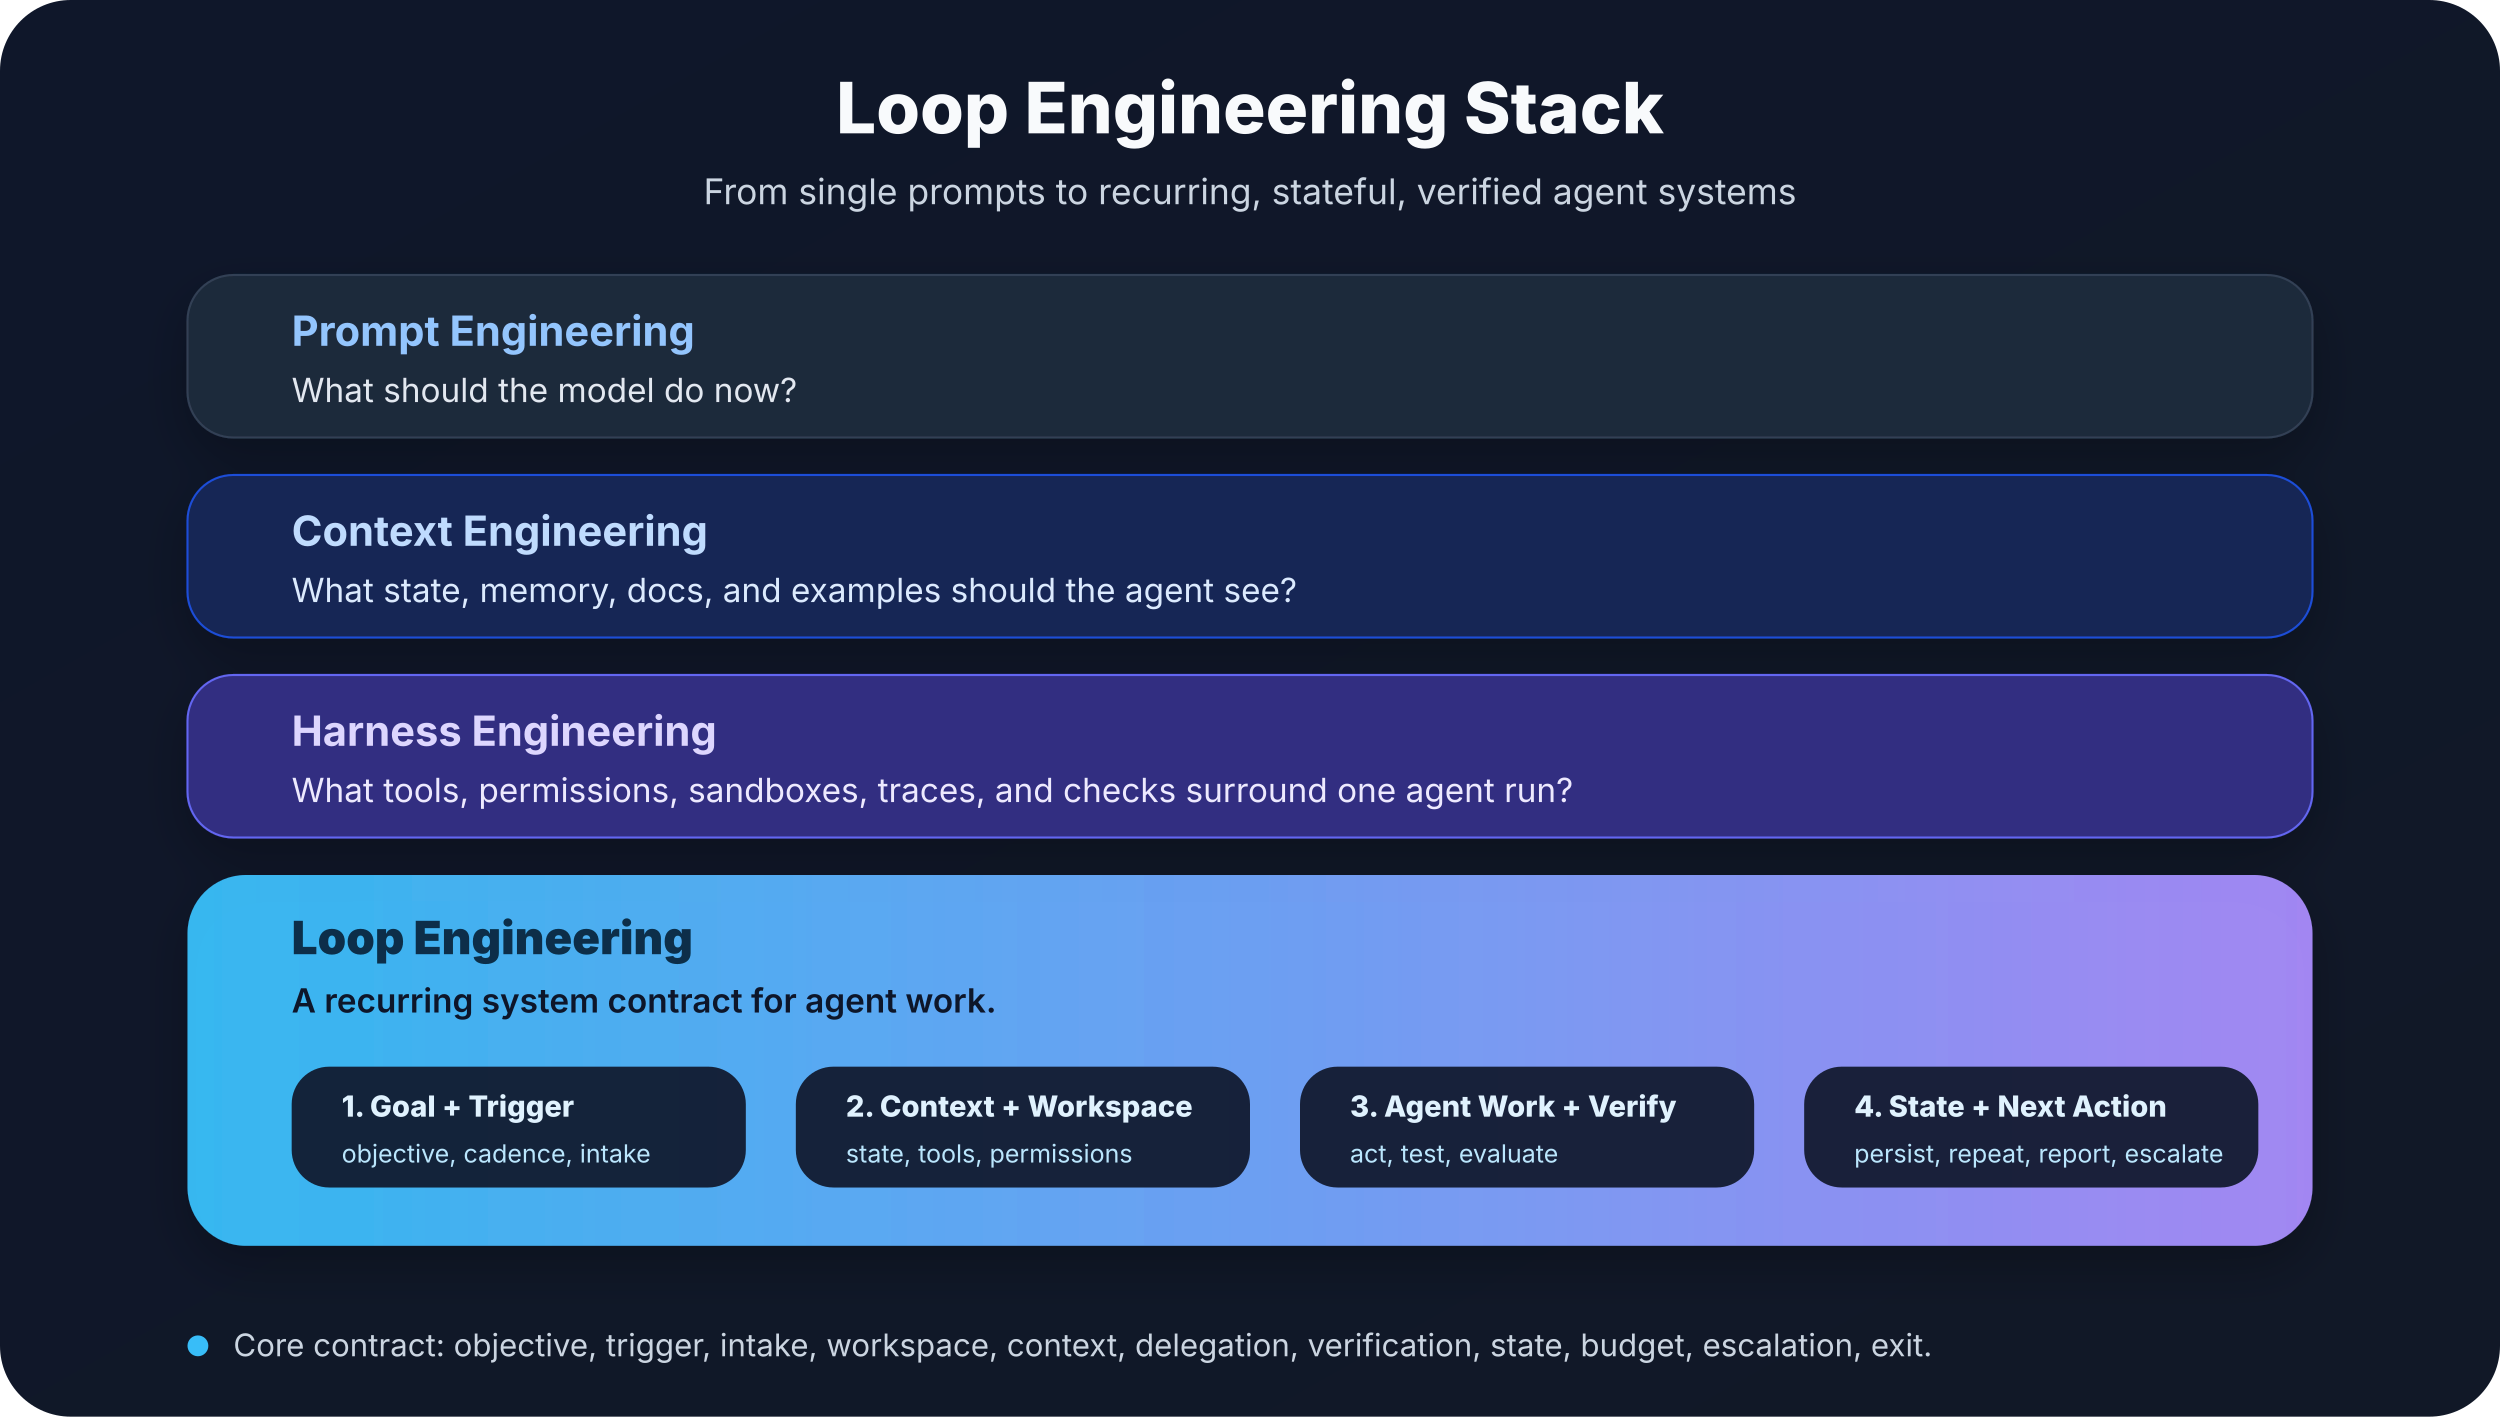
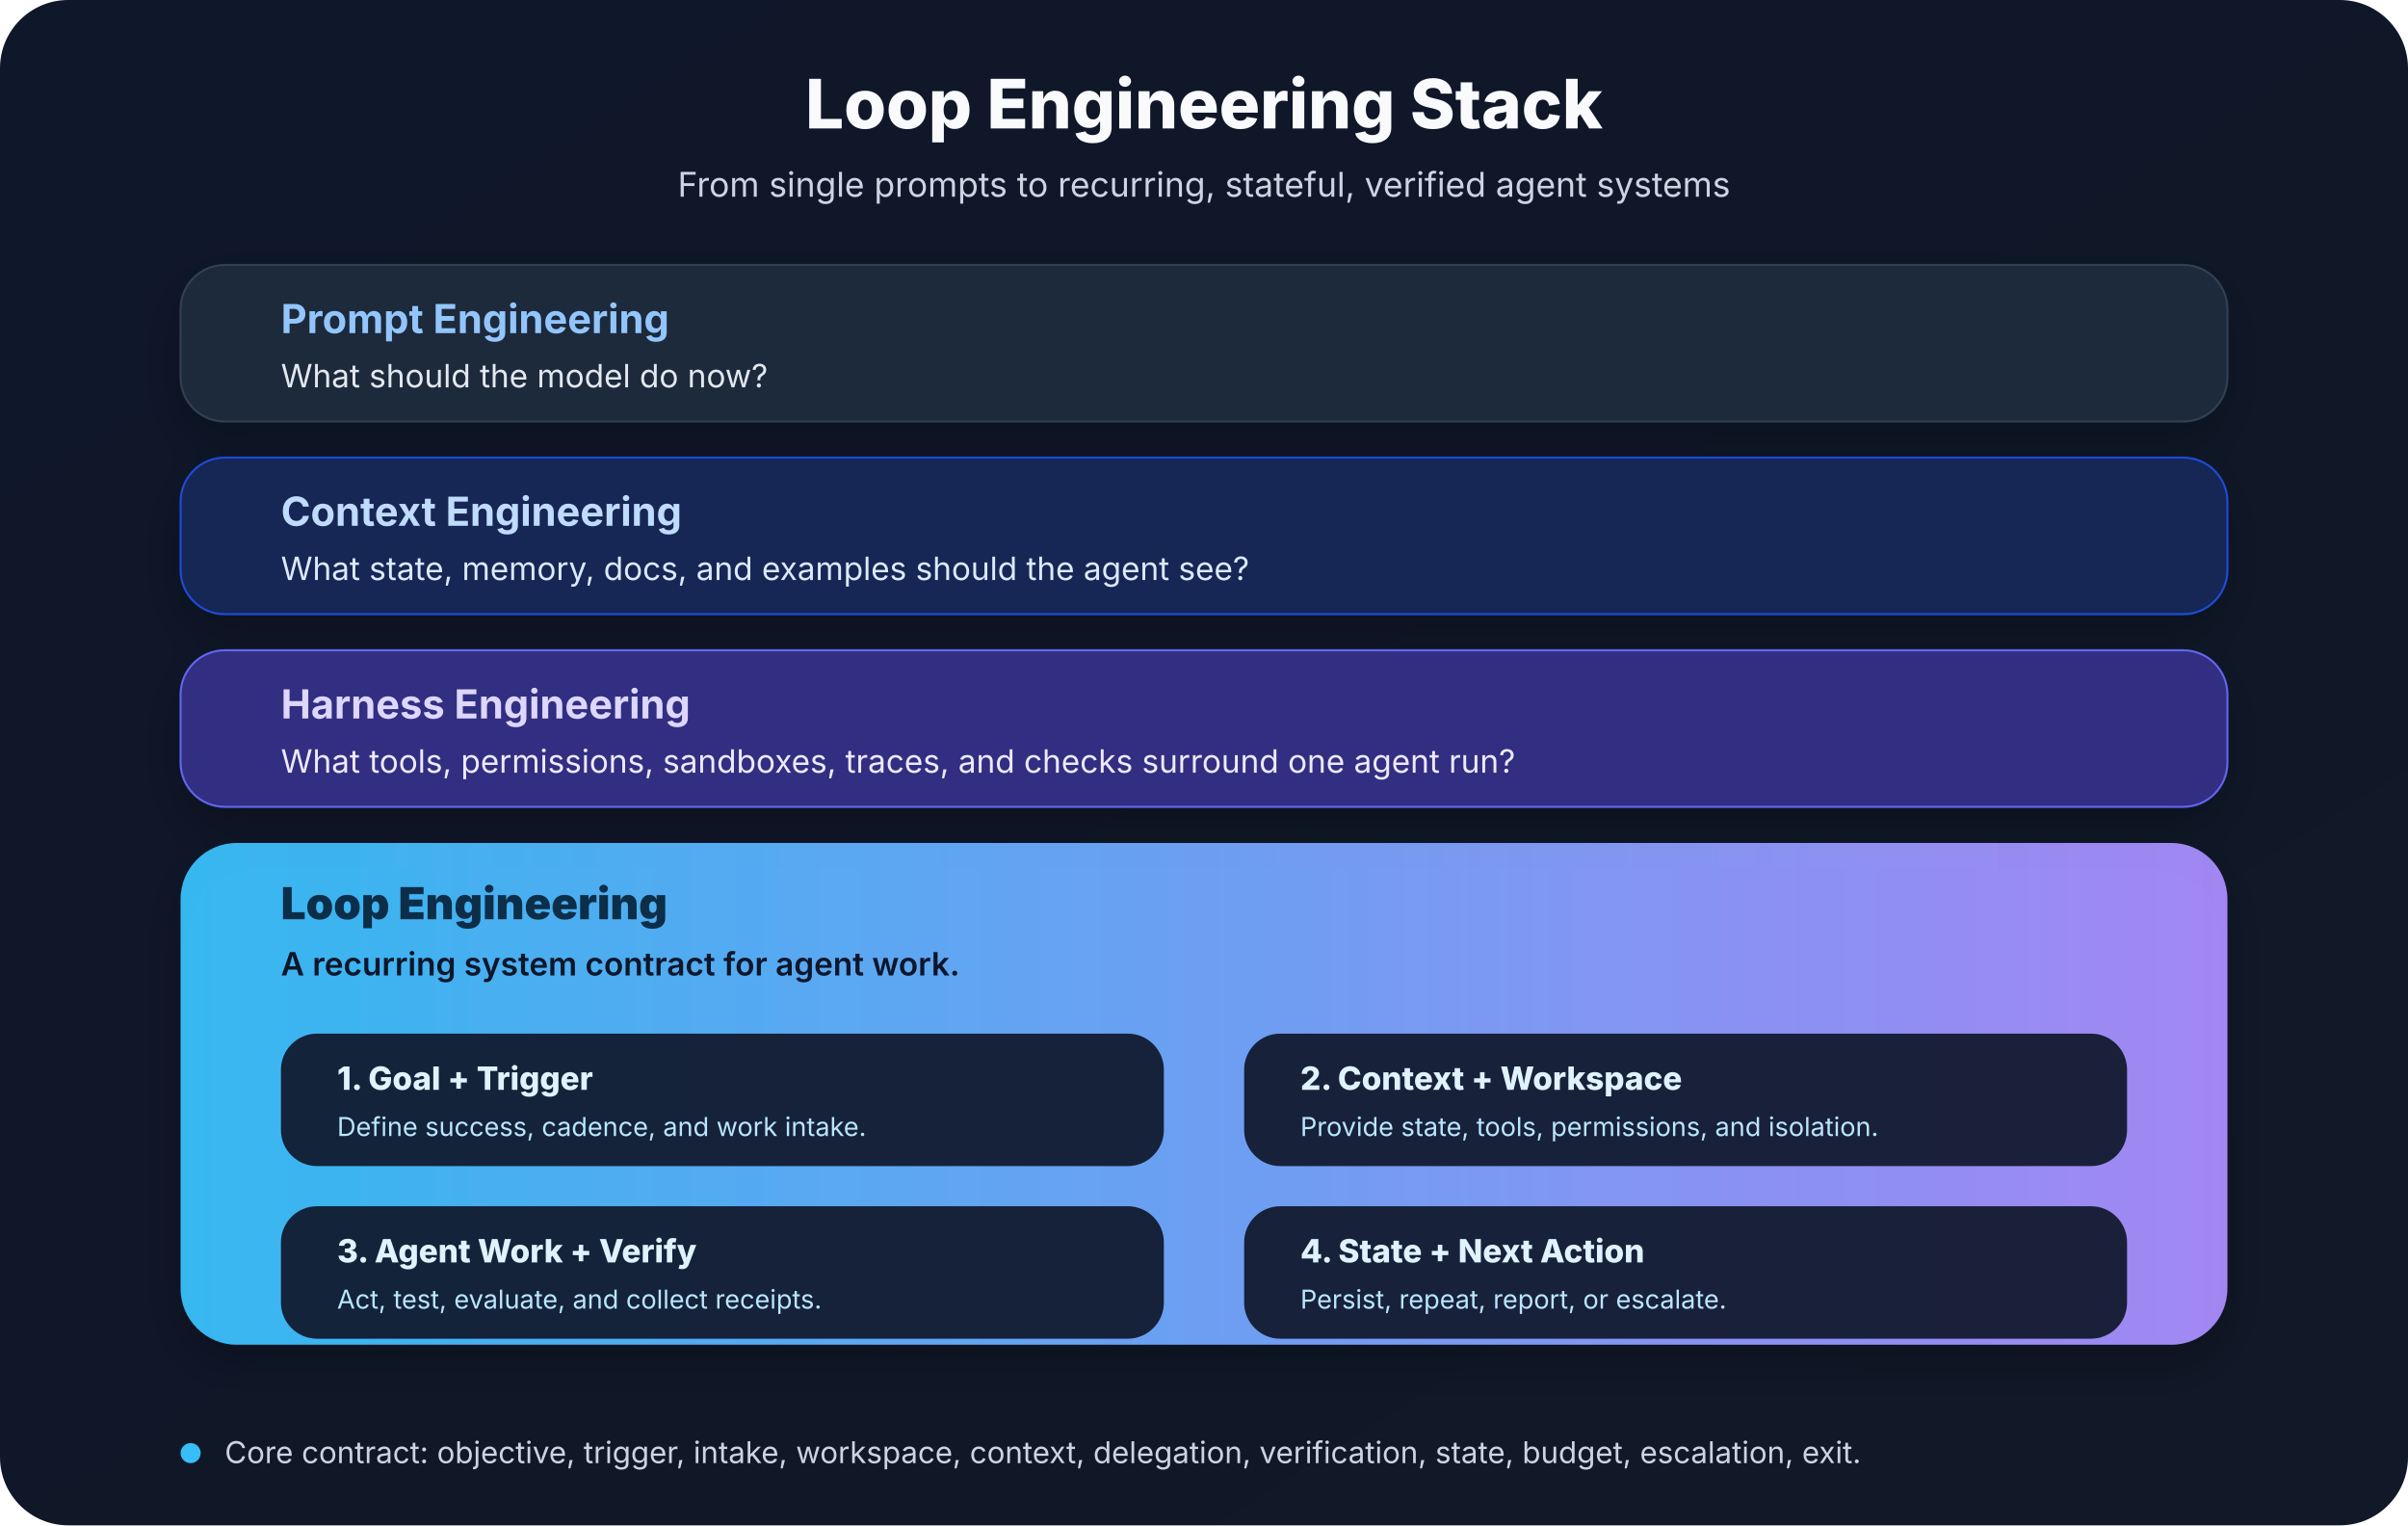
- <svg xmlns="http://www.w3.org/2000/svg" width="1200" height="680" viewBox="0 0 1200 680" role="img" aria-labelledby="title desc">
+ <svg xmlns="http://www.w3.org/2000/svg" width="1200" height="760" viewBox="0 0 1200 760" role="img" aria-labelledby="title desc">
  <defs>
    <linearGradient id="bg" x1="0" y1="0" x2="1" y2="1">
      <stop offset="0%" stop-color="#0f172a" />
      <stop offset="100%" stop-color="#111827" />
    </linearGradient>
    <linearGradient id="loop" x1="0" y1="0" x2="1" y2="0">
      <stop offset="0%" stop-color="#38bdf8" />
      <stop offset="100%" stop-color="#a78bfa" />
    </linearGradient>
    <filter id="shadow" x="-20%" y="-20%" width="140%" height="140%">
      <feDropShadow dx="0" dy="10" stdDeviation="12" flood-color="#000000" flood-opacity="0.25" />
    </filter>
  </defs>
-   <rect width="1200" height="680" rx="34" fill="url(#bg)" />
+   <rect width="1200" height="760" rx="34" fill="url(#bg)" />
  <text x="600" y="64" text-anchor="middle" fill="#f8fafc" font-family="Inter, ui-sans-serif, system-ui, -apple-system, Segoe UI, sans-serif" font-size="34" font-weight="800">Loop Engineering Stack</text>
  <text x="600" y="98" text-anchor="middle" fill="#cbd5e1" font-family="Inter, ui-sans-serif, system-ui, -apple-system, Segoe UI, sans-serif" font-size="17">From single prompts to recurring, stateful, verified agent systems</text>
  <g filter="url(#shadow)">
    <rect x="90" y="132" width="1020" height="78" rx="22" fill="#1e293b" stroke="#334155" />
    <text x="140" y="166" fill="#93c5fd" font-family="Inter, ui-sans-serif, system-ui, -apple-system, Segoe UI, sans-serif" font-size="20" font-weight="700">Prompt Engineering</text>
    <text x="140" y="193" fill="#e2e8f0" font-family="Inter, ui-sans-serif, system-ui, -apple-system, Segoe UI, sans-serif" font-size="16">What should the model do now?</text>
    <rect x="90" y="228" width="1020" height="78" rx="22" fill="#172554" stroke="#1d4ed8" />
    <text x="140" y="262" fill="#bfdbfe" font-family="Inter, ui-sans-serif, system-ui, -apple-system, Segoe UI, sans-serif" font-size="20" font-weight="700">Context Engineering</text>
    <text x="140" y="289" fill="#dbeafe" font-family="Inter, ui-sans-serif, system-ui, -apple-system, Segoe UI, sans-serif" font-size="16">What state, memory, docs, and examples should the agent see?</text>
    <rect x="90" y="324" width="1020" height="78" rx="22" fill="#312e81" stroke="#6366f1" />
    <text x="140" y="358" fill="#ddd6fe" font-family="Inter, ui-sans-serif, system-ui, -apple-system, Segoe UI, sans-serif" font-size="20" font-weight="700">Harness Engineering</text>
    <text x="140" y="385" fill="#ede9fe" font-family="Inter, ui-sans-serif, system-ui, -apple-system, Segoe UI, sans-serif" font-size="16">What tools, permissions, sandboxes, traces, and checks surround one agent run?</text>
-     <rect x="90" y="420" width="1020" height="178" rx="28" fill="url(#loop)" opacity="0.96" />
+     <rect x="90" y="420" width="1020" height="250" rx="28" fill="url(#loop)" opacity="0.96" />
    <text x="140" y="458" fill="#082f49" font-family="Inter, ui-sans-serif, system-ui, -apple-system, Segoe UI, sans-serif" font-size="22" font-weight="900">Loop Engineering</text>
    <text x="140" y="486" fill="#0f172a" font-family="Inter, ui-sans-serif, system-ui, -apple-system, Segoe UI, sans-serif" font-size="16" font-weight="600">A recurring system contract for agent work.</text>
  </g>
  <g font-family="Inter, ui-sans-serif, system-ui, -apple-system, Segoe UI, sans-serif">
-     <rect x="140" y="512" width="218" height="58" rx="18" fill="#0f172a" opacity="0.92" />
-     <text x="164" y="536" fill="#e0f2fe" font-size="14" font-weight="800">1. Goal + Trigger</text>
-     <text x="164" y="558" fill="#bae6fd" font-size="12">objective, cadence, intake</text>
-     <rect x="382" y="512" width="218" height="58" rx="18" fill="#0f172a" opacity="0.92" />
-     <text x="406" y="536" fill="#e0f2fe" font-size="14" font-weight="800">2. Context + Workspace</text>
-     <text x="406" y="558" fill="#bae6fd" font-size="12">state, tools, permissions</text>
-     <rect x="624" y="512" width="218" height="58" rx="18" fill="#0f172a" opacity="0.92" />
-     <text x="648" y="536" fill="#e0f2fe" font-size="14" font-weight="800">3. Agent Work + Verify</text>
-     <text x="648" y="558" fill="#bae6fd" font-size="12">act, test, evaluate</text>
-     <rect x="866" y="512" width="218" height="58" rx="18" fill="#0f172a" opacity="0.92" />
-     <text x="890" y="536" fill="#e0f2fe" font-size="14" font-weight="800">4. State + Next Action</text>
-     <text x="890" y="558" fill="#bae6fd" font-size="12">persist, repeat, report, escalate</text>
+     <rect x="140" y="515" width="440" height="66" rx="18" fill="#0f172a" opacity="0.92" />
+     <text x="168" y="543" fill="#e0f2fe" font-size="16" font-weight="800">1. Goal + Trigger</text>
+     <text x="168" y="566" fill="#bae6fd" font-size="13">Define success, cadence, and work intake.</text>
+     <rect x="620" y="515" width="440" height="66" rx="18" fill="#0f172a" opacity="0.92" />
+     <text x="648" y="543" fill="#e0f2fe" font-size="16" font-weight="800">2. Context + Workspace</text>
+     <text x="648" y="566" fill="#bae6fd" font-size="13">Provide state, tools, permissions, and isolation.</text>
+     <rect x="140" y="601" width="440" height="66" rx="18" fill="#0f172a" opacity="0.92" />
+     <text x="168" y="629" fill="#e0f2fe" font-size="16" font-weight="800">3. Agent Work + Verify</text>
+     <text x="168" y="652" fill="#bae6fd" font-size="13">Act, test, evaluate, and collect receipts.</text>
+     <rect x="620" y="601" width="440" height="66" rx="18" fill="#0f172a" opacity="0.92" />
+     <text x="648" y="629" fill="#e0f2fe" font-size="16" font-weight="800">4. State + Next Action</text>
+     <text x="648" y="652" fill="#bae6fd" font-size="13">Persist, repeat, report, or escalate.</text>
  </g>
  <g font-family="Inter, ui-sans-serif, system-ui, -apple-system, Segoe UI, sans-serif" font-size="15">
-     <circle cx="95" cy="646" r="5" fill="#38bdf8" />
-     <text x="112" y="651" fill="#cbd5e1">Core contract: objective, trigger, intake, workspace, context, delegation, verification, state, budget, escalation, exit.</text>
+     <circle cx="95" cy="724" r="5" fill="#38bdf8" />
+     <text x="112" y="729" fill="#cbd5e1">Core contract: objective, trigger, intake, workspace, context, delegation, verification, state, budget, escalation, exit.</text>
  </g>
</svg>
